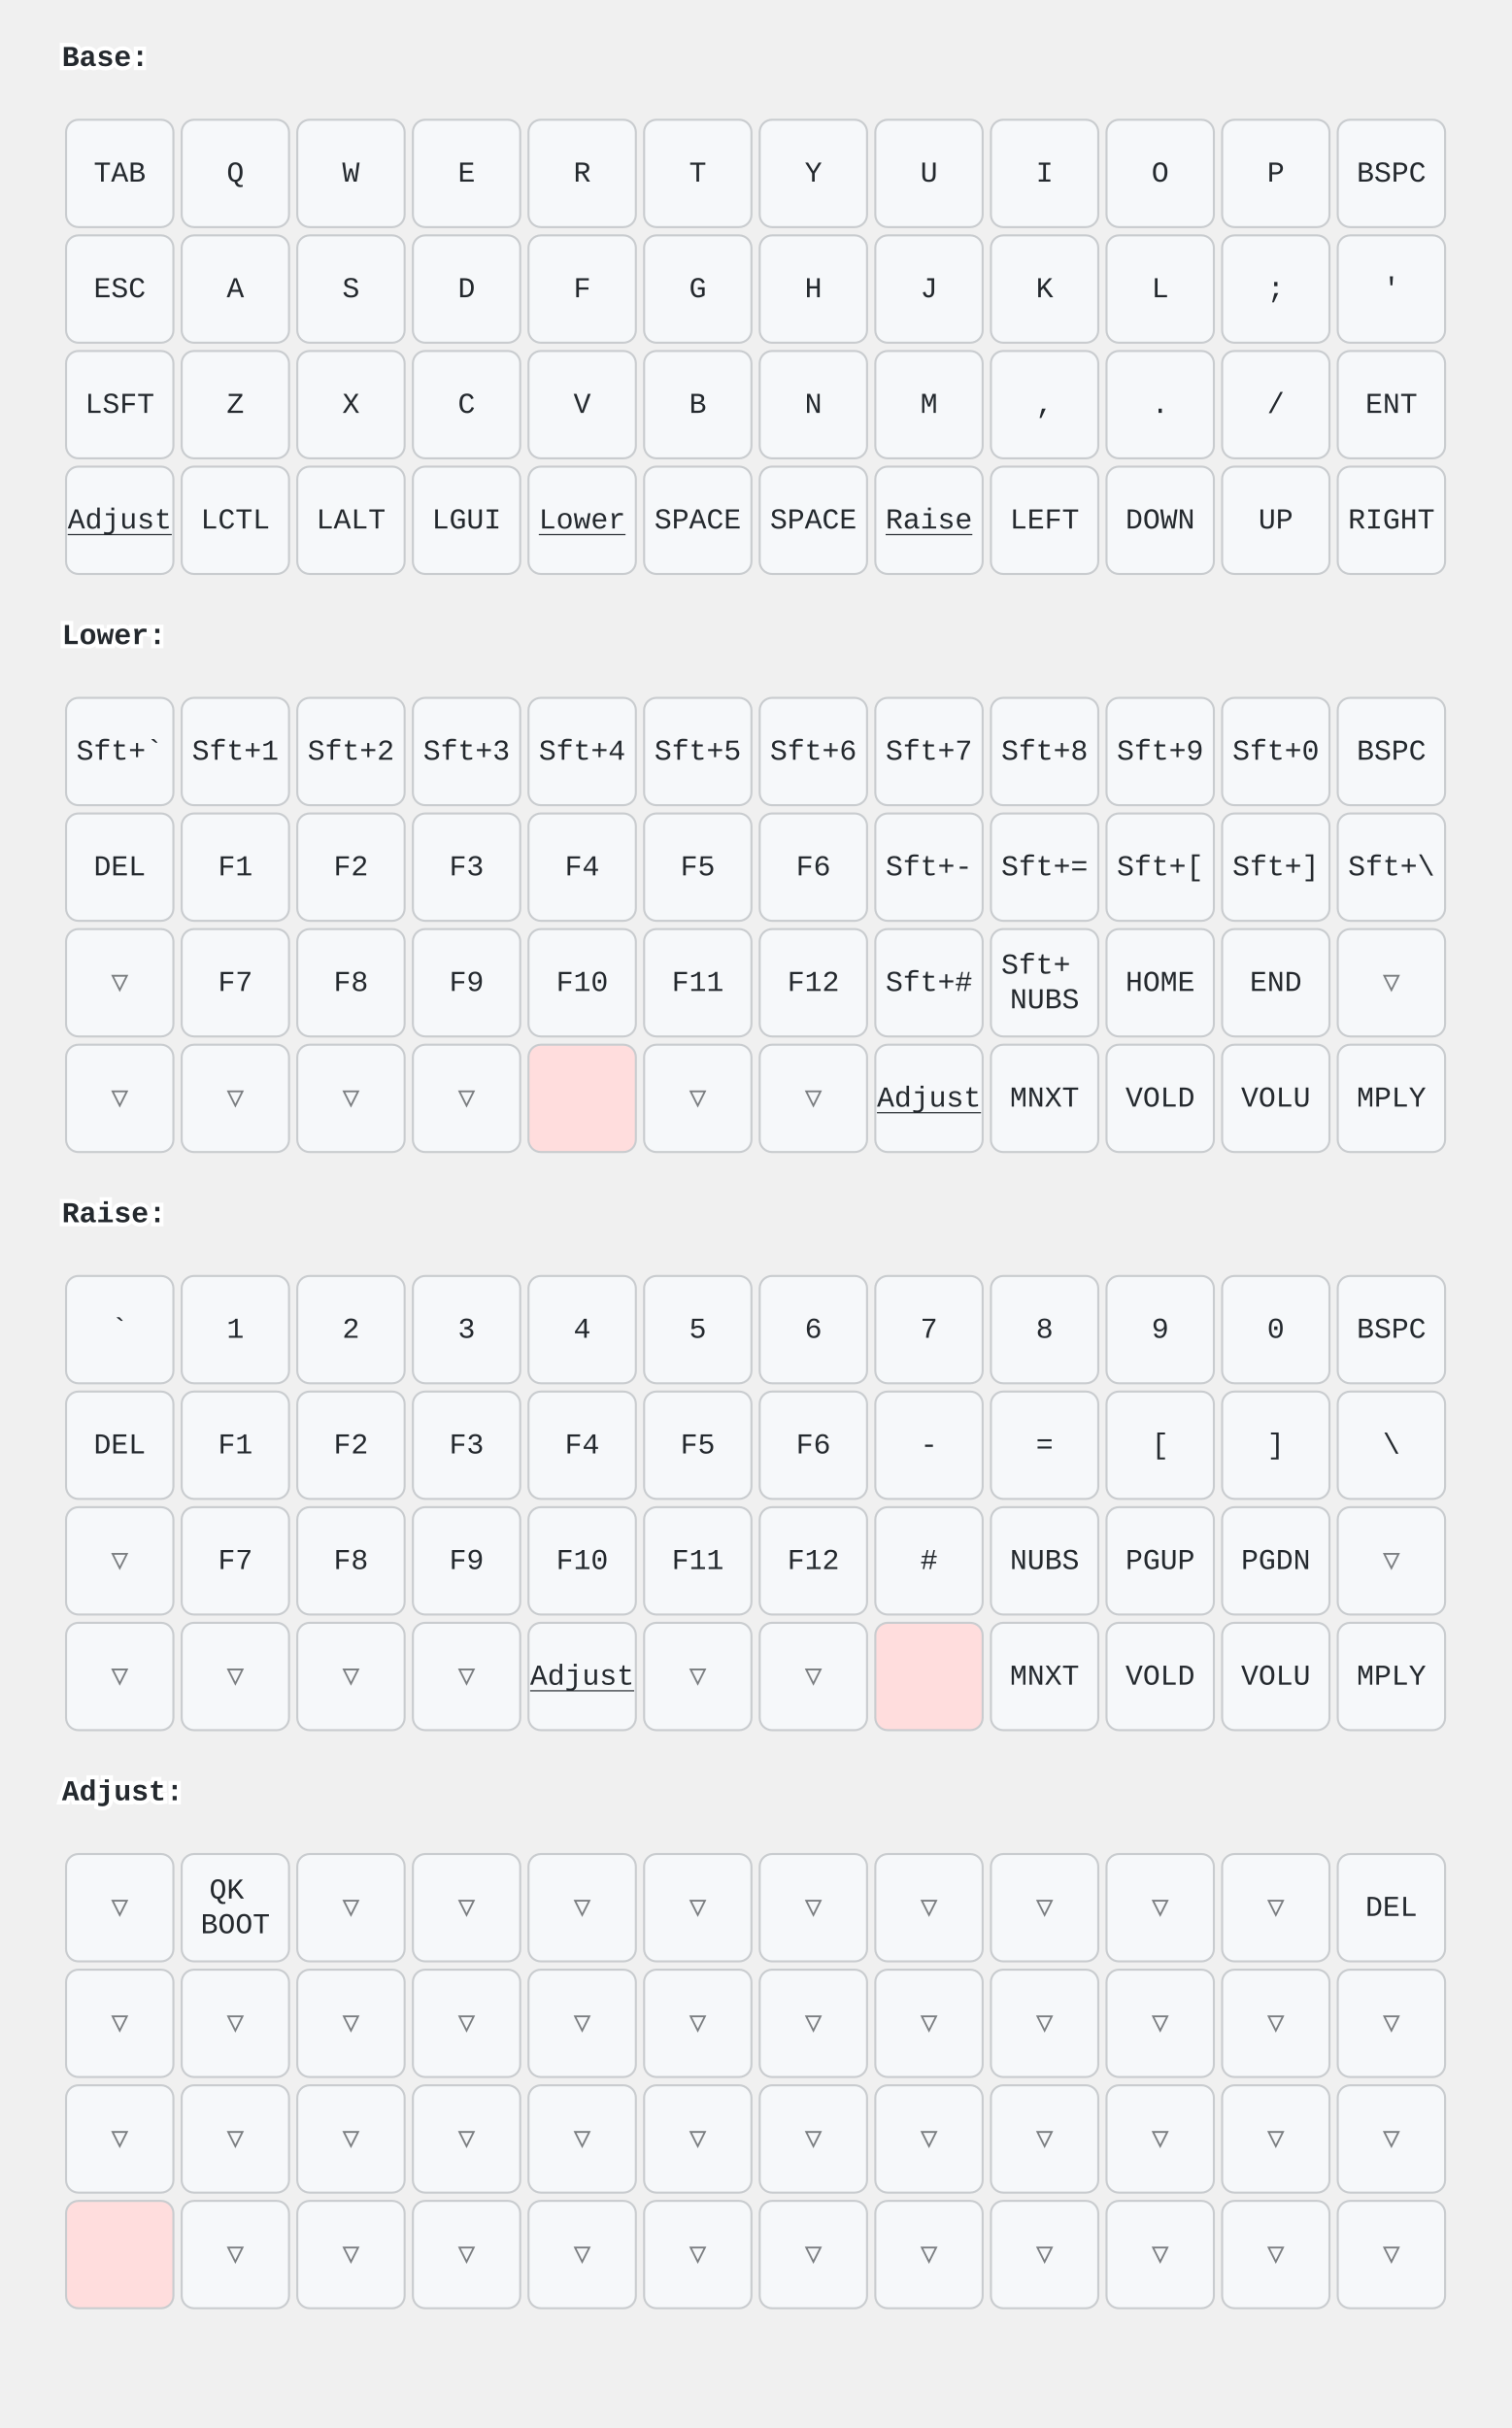
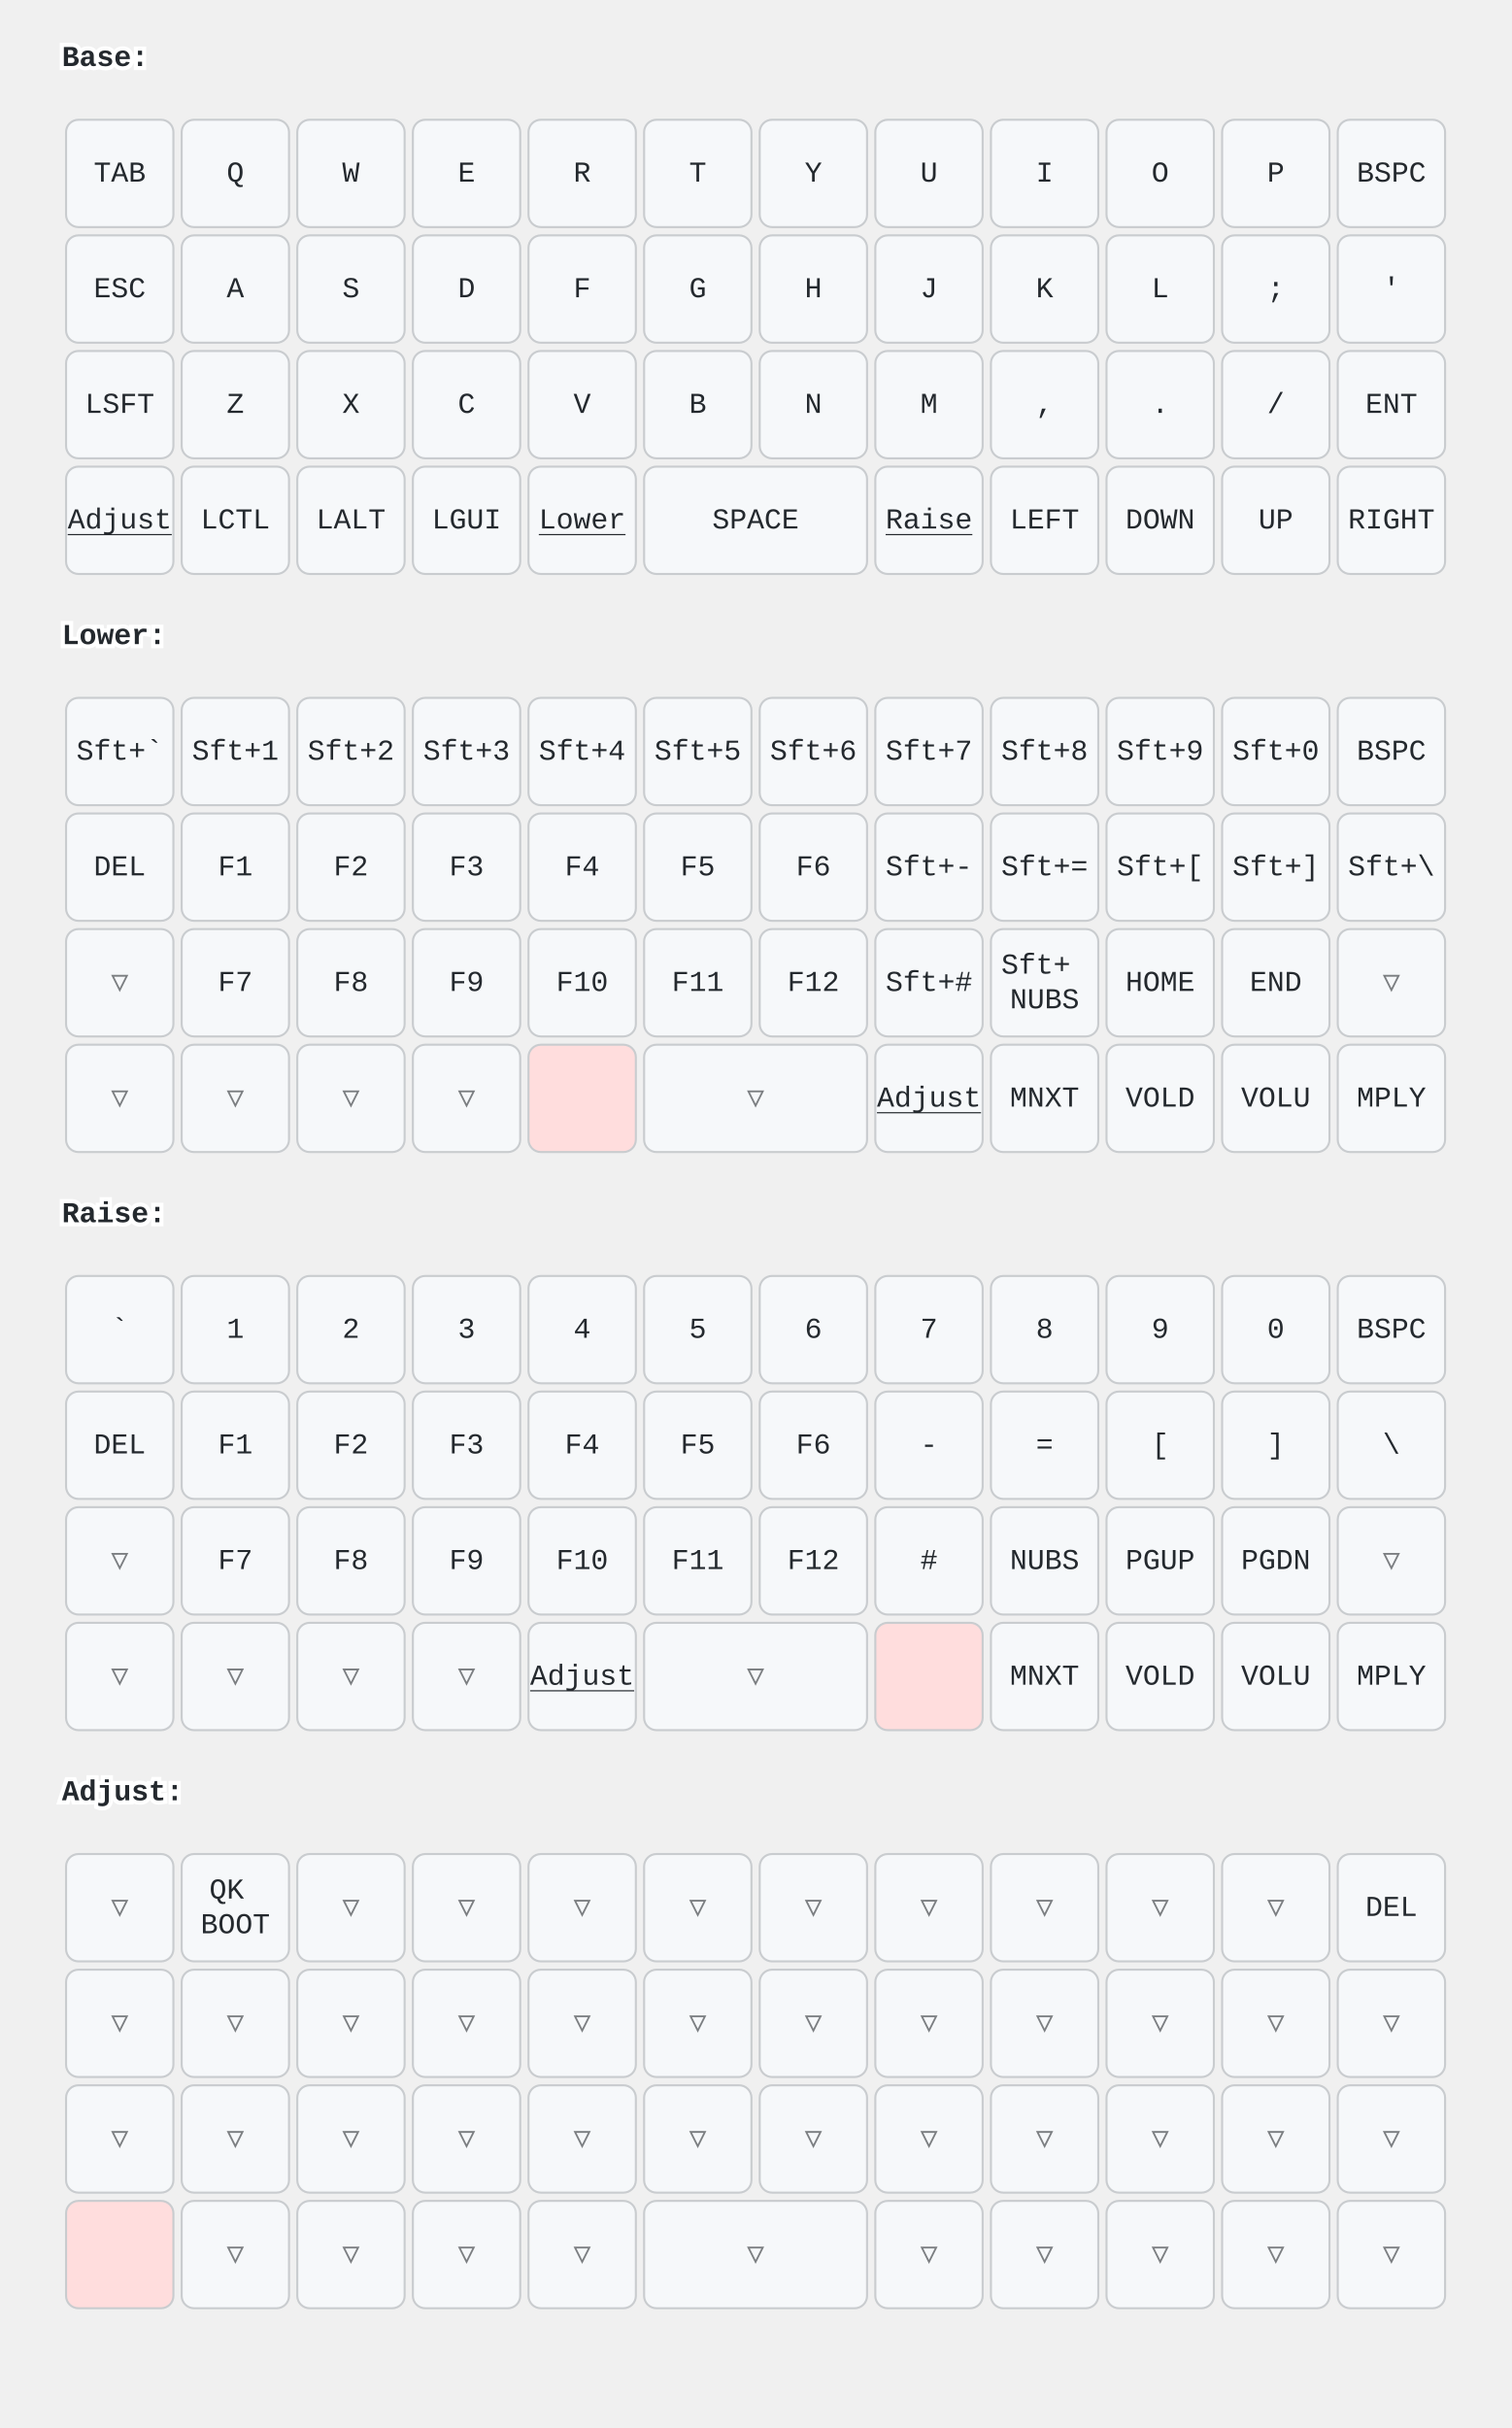
<svg xmlns="http://www.w3.org/2000/svg" width="732" height="1176" viewBox="0 0 732 1176" class="keymap">
  <style>/* inherit to force styles through use tags */
svg path {
    fill: inherit;
}

/* font and background color specifications */
svg.keymap {
    font-family: SFMono-Regular,Consolas,Liberation Mono,Menlo,monospace;
    font-size: 14px;
    font-kerning: normal;
    text-rendering: optimizeLegibility;
    fill: #24292e;
}

/* default key styling */
rect.key {
    fill: #f6f8fa;
}

rect.key, rect.combo {
    stroke: #c9cccf;
    stroke-width: 1;
}

/* default key side styling, only used is draw_key_sides is set */
rect.side {
    filter: brightness(90%);
}

/* color accent for combo boxes */
rect.combo, rect.combo-separate {
    fill: #cdf;
}

/* color accent for held keys */
rect.held, rect.combo.held {
    fill: #fdd;
}

/* color accent for ghost (optional) keys */
rect.ghost, rect.combo.ghost {
    stroke-dasharray: 4, 4;
    stroke-width: 2;
}

text {
    text-anchor: middle;
    dominant-baseline: middle;
}

/* styling for layer labels */
text.label {
    font-weight: bold;
    text-anchor: start;
    stroke: white;
    stroke-width: 4;
    paint-order: stroke;
}

/* styling for optional footer */
text.footer {
    text-anchor: end;
    dominant-baseline: auto;
    stroke: white;
    stroke-width: 4;
    paint-order: stroke;
}

/* styling for combo tap, and key non-tap label text */
text.combo, text.hold, text.shifted, text.left, text.right, text.tl, text.tr, text.bl, text.br {
    font-size: 11px;
}

text.hold, text.bl, text.br {
    text-anchor: middle;
    dominant-baseline: auto;
}

text.shifted, text.tl, text.tr {
    text-anchor: middle;
    dominant-baseline: hanging;
}

text.left, text.tl, text.bl {
    text-anchor: start;
}

text.right, text.tr, text.br {
    text-anchor: end;
}

text.layer-activator {
    text-decoration: underline;
}

/* styling for hold/shifted label text in combo box */
text.combo.hold, text.combo.shifted, text.combo.left, text.combo.right {
    font-size: 8px;
}

/* lighter symbol for transparent keys */
text.trans {
    fill: #7b7e81;
}

/* styling for combo dendrons */
path.combo {
    stroke-width: 1;
    stroke: gray;
    fill: none;
}

/* Start Tabler Icons Cleanup */
/* cannot use height/width with glyphs */
.icon-tabler &gt; path {
    fill: inherit;
    stroke: inherit;
    stroke-width: 2;
}
/* hide tabler's default box */
.icon-tabler &gt; path[stroke="none"][fill="none"] {
    visibility: hidden;
}
/* End Tabler Icons Cleanup */
</style>
  <g transform="translate(30, 0)" class="layer-Base">
    <text x="0" y="28" class="label" id="Base">Base:</text>
    <g transform="translate(0, 56)">
      <g transform="translate(28, 28)" class="key keypos-0">
        <rect rx="6" ry="6" x="-26" y="-26" width="52" height="52" class="key" />
        <text x="0" y="0" class="key tap">TAB</text>
      </g>
      <g transform="translate(84, 28)" class="key keypos-1">
        <rect rx="6" ry="6" x="-26" y="-26" width="52" height="52" class="key" />
        <text x="0" y="0" class="key tap">Q</text>
      </g>
      <g transform="translate(140, 28)" class="key keypos-2">
        <rect rx="6" ry="6" x="-26" y="-26" width="52" height="52" class="key" />
        <text x="0" y="0" class="key tap">W</text>
      </g>
      <g transform="translate(196, 28)" class="key keypos-3">
        <rect rx="6" ry="6" x="-26" y="-26" width="52" height="52" class="key" />
        <text x="0" y="0" class="key tap">E</text>
      </g>
      <g transform="translate(252, 28)" class="key keypos-4">
        <rect rx="6" ry="6" x="-26" y="-26" width="52" height="52" class="key" />
        <text x="0" y="0" class="key tap">R</text>
      </g>
      <g transform="translate(308, 28)" class="key keypos-5">
        <rect rx="6" ry="6" x="-26" y="-26" width="52" height="52" class="key" />
        <text x="0" y="0" class="key tap">T</text>
      </g>
      <g transform="translate(364, 28)" class="key keypos-6">
        <rect rx="6" ry="6" x="-26" y="-26" width="52" height="52" class="key" />
        <text x="0" y="0" class="key tap">Y</text>
      </g>
      <g transform="translate(420, 28)" class="key keypos-7">
        <rect rx="6" ry="6" x="-26" y="-26" width="52" height="52" class="key" />
        <text x="0" y="0" class="key tap">U</text>
      </g>
      <g transform="translate(476, 28)" class="key keypos-8">
        <rect rx="6" ry="6" x="-26" y="-26" width="52" height="52" class="key" />
        <text x="0" y="0" class="key tap">I</text>
      </g>
      <g transform="translate(532, 28)" class="key keypos-9">
        <rect rx="6" ry="6" x="-26" y="-26" width="52" height="52" class="key" />
        <text x="0" y="0" class="key tap">O</text>
      </g>
      <g transform="translate(588, 28)" class="key keypos-10">
        <rect rx="6" ry="6" x="-26" y="-26" width="52" height="52" class="key" />
        <text x="0" y="0" class="key tap">P</text>
      </g>
      <g transform="translate(644, 28)" class="key keypos-11">
        <rect rx="6" ry="6" x="-26" y="-26" width="52" height="52" class="key" />
        <text x="0" y="0" class="key tap">BSPC</text>
      </g>
      <g transform="translate(28, 84)" class="key keypos-12">
        <rect rx="6" ry="6" x="-26" y="-26" width="52" height="52" class="key" />
        <text x="0" y="0" class="key tap">ESC</text>
      </g>
      <g transform="translate(84, 84)" class="key keypos-13">
        <rect rx="6" ry="6" x="-26" y="-26" width="52" height="52" class="key" />
        <text x="0" y="0" class="key tap">A</text>
      </g>
      <g transform="translate(140, 84)" class="key keypos-14">
        <rect rx="6" ry="6" x="-26" y="-26" width="52" height="52" class="key" />
        <text x="0" y="0" class="key tap">S</text>
      </g>
      <g transform="translate(196, 84)" class="key keypos-15">
        <rect rx="6" ry="6" x="-26" y="-26" width="52" height="52" class="key" />
        <text x="0" y="0" class="key tap">D</text>
      </g>
      <g transform="translate(252, 84)" class="key keypos-16">
        <rect rx="6" ry="6" x="-26" y="-26" width="52" height="52" class="key" />
        <text x="0" y="0" class="key tap">F</text>
      </g>
      <g transform="translate(308, 84)" class="key keypos-17">
        <rect rx="6" ry="6" x="-26" y="-26" width="52" height="52" class="key" />
        <text x="0" y="0" class="key tap">G</text>
      </g>
      <g transform="translate(364, 84)" class="key keypos-18">
        <rect rx="6" ry="6" x="-26" y="-26" width="52" height="52" class="key" />
        <text x="0" y="0" class="key tap">H</text>
      </g>
      <g transform="translate(420, 84)" class="key keypos-19">
        <rect rx="6" ry="6" x="-26" y="-26" width="52" height="52" class="key" />
        <text x="0" y="0" class="key tap">J</text>
      </g>
      <g transform="translate(476, 84)" class="key keypos-20">
        <rect rx="6" ry="6" x="-26" y="-26" width="52" height="52" class="key" />
        <text x="0" y="0" class="key tap">K</text>
      </g>
      <g transform="translate(532, 84)" class="key keypos-21">
        <rect rx="6" ry="6" x="-26" y="-26" width="52" height="52" class="key" />
        <text x="0" y="0" class="key tap">L</text>
      </g>
      <g transform="translate(588, 84)" class="key keypos-22">
        <rect rx="6" ry="6" x="-26" y="-26" width="52" height="52" class="key" />
        <text x="0" y="0" class="key tap">;</text>
      </g>
      <g transform="translate(644, 84)" class="key keypos-23">
        <rect rx="6" ry="6" x="-26" y="-26" width="52" height="52" class="key" />
        <text x="0" y="0" class="key tap">'</text>
      </g>
      <g transform="translate(28, 140)" class="key keypos-24">
        <rect rx="6" ry="6" x="-26" y="-26" width="52" height="52" class="key" />
        <text x="0" y="0" class="key tap">LSFT</text>
      </g>
      <g transform="translate(84, 140)" class="key keypos-25">
        <rect rx="6" ry="6" x="-26" y="-26" width="52" height="52" class="key" />
        <text x="0" y="0" class="key tap">Z</text>
      </g>
      <g transform="translate(140, 140)" class="key keypos-26">
        <rect rx="6" ry="6" x="-26" y="-26" width="52" height="52" class="key" />
        <text x="0" y="0" class="key tap">X</text>
      </g>
      <g transform="translate(196, 140)" class="key keypos-27">
        <rect rx="6" ry="6" x="-26" y="-26" width="52" height="52" class="key" />
        <text x="0" y="0" class="key tap">C</text>
      </g>
      <g transform="translate(252, 140)" class="key keypos-28">
        <rect rx="6" ry="6" x="-26" y="-26" width="52" height="52" class="key" />
        <text x="0" y="0" class="key tap">V</text>
      </g>
      <g transform="translate(308, 140)" class="key keypos-29">
        <rect rx="6" ry="6" x="-26" y="-26" width="52" height="52" class="key" />
        <text x="0" y="0" class="key tap">B</text>
      </g>
      <g transform="translate(364, 140)" class="key keypos-30">
        <rect rx="6" ry="6" x="-26" y="-26" width="52" height="52" class="key" />
        <text x="0" y="0" class="key tap">N</text>
      </g>
      <g transform="translate(420, 140)" class="key keypos-31">
        <rect rx="6" ry="6" x="-26" y="-26" width="52" height="52" class="key" />
        <text x="0" y="0" class="key tap">M</text>
      </g>
      <g transform="translate(476, 140)" class="key keypos-32">
        <rect rx="6" ry="6" x="-26" y="-26" width="52" height="52" class="key" />
        <text x="0" y="0" class="key tap">,</text>
      </g>
      <g transform="translate(532, 140)" class="key keypos-33">
        <rect rx="6" ry="6" x="-26" y="-26" width="52" height="52" class="key" />
        <text x="0" y="0" class="key tap">.</text>
      </g>
      <g transform="translate(588, 140)" class="key keypos-34">
        <rect rx="6" ry="6" x="-26" y="-26" width="52" height="52" class="key" />
        <text x="0" y="0" class="key tap">/</text>
      </g>
      <g transform="translate(644, 140)" class="key keypos-35">
        <rect rx="6" ry="6" x="-26" y="-26" width="52" height="52" class="key" />
        <text x="0" y="0" class="key tap">ENT</text>
      </g>
      <g transform="translate(28, 196)" class="key keypos-36">
        <rect rx="6" ry="6" x="-26" y="-26" width="52" height="52" class="key" />
        <a href="#Adjust">
          <text x="0" y="0" class="key tap layer-activator">Adjust</text>
        </a>
      </g>
      <g transform="translate(84, 196)" class="key keypos-37">
        <rect rx="6" ry="6" x="-26" y="-26" width="52" height="52" class="key" />
        <text x="0" y="0" class="key tap">LCTL</text>
      </g>
      <g transform="translate(140, 196)" class="key keypos-38">
        <rect rx="6" ry="6" x="-26" y="-26" width="52" height="52" class="key" />
        <text x="0" y="0" class="key tap">LALT</text>
      </g>
      <g transform="translate(196, 196)" class="key keypos-39">
        <rect rx="6" ry="6" x="-26" y="-26" width="52" height="52" class="key" />
        <text x="0" y="0" class="key tap">LGUI</text>
      </g>
      <g transform="translate(252, 196)" class="key keypos-40">
        <rect rx="6" ry="6" x="-26" y="-26" width="52" height="52" class="key" />
        <a href="#Lower">
          <text x="0" y="0" class="key tap layer-activator">Lower</text>
        </a>
      </g>
-       <g transform="translate(308, 196)" class="key keypos-41">
-         <rect rx="6" ry="6" x="-26" y="-26" width="52" height="52" class="key" />
+       <g transform="translate(336, 196)" class="key keypos-41">
+         <rect rx="6" ry="6" x="-54" y="-26" width="108" height="52" class="key" />
        <text x="0" y="0" class="key tap">SPACE</text>
      </g>
-       <g transform="translate(364, 196)" class="key keypos-42">
-         <rect rx="6" ry="6" x="-26" y="-26" width="52" height="52" class="key" />
-         <text x="0" y="0" class="key tap">SPACE</text>
-       </g>
-       <g transform="translate(420, 196)" class="key keypos-43">
+       <g transform="translate(420, 196)" class="key keypos-42">
        <rect rx="6" ry="6" x="-26" y="-26" width="52" height="52" class="key" />
        <a href="#Raise">
          <text x="0" y="0" class="key tap layer-activator">Raise</text>
        </a>
      </g>
-       <g transform="translate(476, 196)" class="key keypos-44">
+       <g transform="translate(476, 196)" class="key keypos-43">
        <rect rx="6" ry="6" x="-26" y="-26" width="52" height="52" class="key" />
        <text x="0" y="0" class="key tap">LEFT</text>
      </g>
-       <g transform="translate(532, 196)" class="key keypos-45">
+       <g transform="translate(532, 196)" class="key keypos-44">
        <rect rx="6" ry="6" x="-26" y="-26" width="52" height="52" class="key" />
        <text x="0" y="0" class="key tap">DOWN</text>
      </g>
-       <g transform="translate(588, 196)" class="key keypos-46">
+       <g transform="translate(588, 196)" class="key keypos-45">
        <rect rx="6" ry="6" x="-26" y="-26" width="52" height="52" class="key" />
        <text x="0" y="0" class="key tap">UP</text>
      </g>
-       <g transform="translate(644, 196)" class="key keypos-47">
+       <g transform="translate(644, 196)" class="key keypos-46">
        <rect rx="6" ry="6" x="-26" y="-26" width="52" height="52" class="key" />
        <text x="0" y="0" class="key tap">RIGHT</text>
      </g>
    </g>
  </g>
  <g transform="translate(30, 280)" class="layer-Lower">
    <text x="0" y="28" class="label" id="Lower">Lower:</text>
    <g transform="translate(0, 56)">
      <g transform="translate(28, 28)" class="key keypos-0">
        <rect rx="6" ry="6" x="-26" y="-26" width="52" height="52" class="key" />
        <text x="0" y="0" class="key tap">Sft+`</text>
      </g>
      <g transform="translate(84, 28)" class="key keypos-1">
        <rect rx="6" ry="6" x="-26" y="-26" width="52" height="52" class="key" />
        <text x="0" y="0" class="key tap">Sft+1</text>
      </g>
      <g transform="translate(140, 28)" class="key keypos-2">
        <rect rx="6" ry="6" x="-26" y="-26" width="52" height="52" class="key" />
        <text x="0" y="0" class="key tap">Sft+2</text>
      </g>
      <g transform="translate(196, 28)" class="key keypos-3">
        <rect rx="6" ry="6" x="-26" y="-26" width="52" height="52" class="key" />
        <text x="0" y="0" class="key tap">Sft+3</text>
      </g>
      <g transform="translate(252, 28)" class="key keypos-4">
        <rect rx="6" ry="6" x="-26" y="-26" width="52" height="52" class="key" />
        <text x="0" y="0" class="key tap">Sft+4</text>
      </g>
      <g transform="translate(308, 28)" class="key keypos-5">
        <rect rx="6" ry="6" x="-26" y="-26" width="52" height="52" class="key" />
        <text x="0" y="0" class="key tap">Sft+5</text>
      </g>
      <g transform="translate(364, 28)" class="key keypos-6">
        <rect rx="6" ry="6" x="-26" y="-26" width="52" height="52" class="key" />
        <text x="0" y="0" class="key tap">Sft+6</text>
      </g>
      <g transform="translate(420, 28)" class="key keypos-7">
        <rect rx="6" ry="6" x="-26" y="-26" width="52" height="52" class="key" />
        <text x="0" y="0" class="key tap">Sft+7</text>
      </g>
      <g transform="translate(476, 28)" class="key keypos-8">
        <rect rx="6" ry="6" x="-26" y="-26" width="52" height="52" class="key" />
        <text x="0" y="0" class="key tap">Sft+8</text>
      </g>
      <g transform="translate(532, 28)" class="key keypos-9">
        <rect rx="6" ry="6" x="-26" y="-26" width="52" height="52" class="key" />
        <text x="0" y="0" class="key tap">Sft+9</text>
      </g>
      <g transform="translate(588, 28)" class="key keypos-10">
        <rect rx="6" ry="6" x="-26" y="-26" width="52" height="52" class="key" />
        <text x="0" y="0" class="key tap">Sft+0</text>
      </g>
      <g transform="translate(644, 28)" class="key keypos-11">
        <rect rx="6" ry="6" x="-26" y="-26" width="52" height="52" class="key" />
        <text x="0" y="0" class="key tap">BSPC</text>
      </g>
      <g transform="translate(28, 84)" class="key keypos-12">
        <rect rx="6" ry="6" x="-26" y="-26" width="52" height="52" class="key" />
        <text x="0" y="0" class="key tap">DEL</text>
      </g>
      <g transform="translate(84, 84)" class="key keypos-13">
        <rect rx="6" ry="6" x="-26" y="-26" width="52" height="52" class="key" />
        <text x="0" y="0" class="key tap">F1</text>
      </g>
      <g transform="translate(140, 84)" class="key keypos-14">
        <rect rx="6" ry="6" x="-26" y="-26" width="52" height="52" class="key" />
        <text x="0" y="0" class="key tap">F2</text>
      </g>
      <g transform="translate(196, 84)" class="key keypos-15">
        <rect rx="6" ry="6" x="-26" y="-26" width="52" height="52" class="key" />
        <text x="0" y="0" class="key tap">F3</text>
      </g>
      <g transform="translate(252, 84)" class="key keypos-16">
        <rect rx="6" ry="6" x="-26" y="-26" width="52" height="52" class="key" />
        <text x="0" y="0" class="key tap">F4</text>
      </g>
      <g transform="translate(308, 84)" class="key keypos-17">
        <rect rx="6" ry="6" x="-26" y="-26" width="52" height="52" class="key" />
        <text x="0" y="0" class="key tap">F5</text>
      </g>
      <g transform="translate(364, 84)" class="key keypos-18">
        <rect rx="6" ry="6" x="-26" y="-26" width="52" height="52" class="key" />
        <text x="0" y="0" class="key tap">F6</text>
      </g>
      <g transform="translate(420, 84)" class="key keypos-19">
        <rect rx="6" ry="6" x="-26" y="-26" width="52" height="52" class="key" />
        <text x="0" y="0" class="key tap">Sft+-</text>
      </g>
      <g transform="translate(476, 84)" class="key keypos-20">
        <rect rx="6" ry="6" x="-26" y="-26" width="52" height="52" class="key" />
        <text x="0" y="0" class="key tap">Sft+=</text>
      </g>
      <g transform="translate(532, 84)" class="key keypos-21">
        <rect rx="6" ry="6" x="-26" y="-26" width="52" height="52" class="key" />
        <text x="0" y="0" class="key tap">Sft+[</text>
      </g>
      <g transform="translate(588, 84)" class="key keypos-22">
        <rect rx="6" ry="6" x="-26" y="-26" width="52" height="52" class="key" />
        <text x="0" y="0" class="key tap">Sft+]</text>
      </g>
      <g transform="translate(644, 84)" class="key keypos-23">
        <rect rx="6" ry="6" x="-26" y="-26" width="52" height="52" class="key" />
        <text x="0" y="0" class="key tap">Sft+\</text>
      </g>
      <g transform="translate(28, 140)" class="key trans keypos-24">
        <rect rx="6" ry="6" x="-26" y="-26" width="52" height="52" class="key trans" />
        <text x="0" y="0" class="key trans tap">▽</text>
      </g>
      <g transform="translate(84, 140)" class="key keypos-25">
        <rect rx="6" ry="6" x="-26" y="-26" width="52" height="52" class="key" />
        <text x="0" y="0" class="key tap">F7</text>
      </g>
      <g transform="translate(140, 140)" class="key keypos-26">
        <rect rx="6" ry="6" x="-26" y="-26" width="52" height="52" class="key" />
        <text x="0" y="0" class="key tap">F8</text>
      </g>
      <g transform="translate(196, 140)" class="key keypos-27">
        <rect rx="6" ry="6" x="-26" y="-26" width="52" height="52" class="key" />
        <text x="0" y="0" class="key tap">F9</text>
      </g>
      <g transform="translate(252, 140)" class="key keypos-28">
        <rect rx="6" ry="6" x="-26" y="-26" width="52" height="52" class="key" />
        <text x="0" y="0" class="key tap">F10</text>
      </g>
      <g transform="translate(308, 140)" class="key keypos-29">
        <rect rx="6" ry="6" x="-26" y="-26" width="52" height="52" class="key" />
        <text x="0" y="0" class="key tap">F11</text>
      </g>
      <g transform="translate(364, 140)" class="key keypos-30">
        <rect rx="6" ry="6" x="-26" y="-26" width="52" height="52" class="key" />
        <text x="0" y="0" class="key tap">F12</text>
      </g>
      <g transform="translate(420, 140)" class="key keypos-31">
        <rect rx="6" ry="6" x="-26" y="-26" width="52" height="52" class="key" />
        <text x="0" y="0" class="key tap">Sft+#</text>
      </g>
      <g transform="translate(476, 140)" class="key keypos-32">
        <rect rx="6" ry="6" x="-26" y="-26" width="52" height="52" class="key" />
        <text x="0" y="0" class="key tap">
          <tspan x="0" dy="-0.6em">Sft+</tspan>
          <tspan x="0" dy="1.2em">NUBS</tspan>
        </text>
      </g>
      <g transform="translate(532, 140)" class="key keypos-33">
        <rect rx="6" ry="6" x="-26" y="-26" width="52" height="52" class="key" />
        <text x="0" y="0" class="key tap">HOME</text>
      </g>
      <g transform="translate(588, 140)" class="key keypos-34">
        <rect rx="6" ry="6" x="-26" y="-26" width="52" height="52" class="key" />
        <text x="0" y="0" class="key tap">END</text>
      </g>
      <g transform="translate(644, 140)" class="key trans keypos-35">
        <rect rx="6" ry="6" x="-26" y="-26" width="52" height="52" class="key trans" />
        <text x="0" y="0" class="key trans tap">▽</text>
      </g>
      <g transform="translate(28, 196)" class="key trans keypos-36">
        <rect rx="6" ry="6" x="-26" y="-26" width="52" height="52" class="key trans" />
        <text x="0" y="0" class="key trans tap">▽</text>
      </g>
      <g transform="translate(84, 196)" class="key trans keypos-37">
        <rect rx="6" ry="6" x="-26" y="-26" width="52" height="52" class="key trans" />
        <text x="0" y="0" class="key trans tap">▽</text>
      </g>
      <g transform="translate(140, 196)" class="key trans keypos-38">
        <rect rx="6" ry="6" x="-26" y="-26" width="52" height="52" class="key trans" />
        <text x="0" y="0" class="key trans tap">▽</text>
      </g>
      <g transform="translate(196, 196)" class="key trans keypos-39">
        <rect rx="6" ry="6" x="-26" y="-26" width="52" height="52" class="key trans" />
        <text x="0" y="0" class="key trans tap">▽</text>
      </g>
      <g transform="translate(252, 196)" class="key held keypos-40">
        <rect rx="6" ry="6" x="-26" y="-26" width="52" height="52" class="key held" />
      </g>
-       <g transform="translate(308, 196)" class="key trans keypos-41">
-         <rect rx="6" ry="6" x="-26" y="-26" width="52" height="52" class="key trans" />
-         <text x="0" y="0" class="key trans tap">▽</text>
-       </g>
-       <g transform="translate(364, 196)" class="key trans keypos-42">
-         <rect rx="6" ry="6" x="-26" y="-26" width="52" height="52" class="key trans" />
-         <text x="0" y="0" class="key trans tap">▽</text>
-       </g>
-       <g transform="translate(420, 196)" class="key keypos-43">
+       <g transform="translate(336, 196)" class="key trans keypos-41">
+         <rect rx="6" ry="6" x="-54" y="-26" width="108" height="52" class="key trans" />
+         <text x="0" y="0" class="key trans tap">▽</text>
+       </g>
+       <g transform="translate(420, 196)" class="key keypos-42">
        <rect rx="6" ry="6" x="-26" y="-26" width="52" height="52" class="key" />
        <a href="#Adjust">
          <text x="0" y="0" class="key tap layer-activator">Adjust</text>
        </a>
      </g>
-       <g transform="translate(476, 196)" class="key keypos-44">
+       <g transform="translate(476, 196)" class="key keypos-43">
        <rect rx="6" ry="6" x="-26" y="-26" width="52" height="52" class="key" />
        <text x="0" y="0" class="key tap">MNXT</text>
      </g>
-       <g transform="translate(532, 196)" class="key keypos-45">
+       <g transform="translate(532, 196)" class="key keypos-44">
        <rect rx="6" ry="6" x="-26" y="-26" width="52" height="52" class="key" />
        <text x="0" y="0" class="key tap">VOLD</text>
      </g>
-       <g transform="translate(588, 196)" class="key keypos-46">
+       <g transform="translate(588, 196)" class="key keypos-45">
        <rect rx="6" ry="6" x="-26" y="-26" width="52" height="52" class="key" />
        <text x="0" y="0" class="key tap">VOLU</text>
      </g>
-       <g transform="translate(644, 196)" class="key keypos-47">
+       <g transform="translate(644, 196)" class="key keypos-46">
        <rect rx="6" ry="6" x="-26" y="-26" width="52" height="52" class="key" />
        <text x="0" y="0" class="key tap">MPLY</text>
      </g>
    </g>
  </g>
  <g transform="translate(30, 560)" class="layer-Raise">
    <text x="0" y="28" class="label" id="Raise">Raise:</text>
    <g transform="translate(0, 56)">
      <g transform="translate(28, 28)" class="key keypos-0">
        <rect rx="6" ry="6" x="-26" y="-26" width="52" height="52" class="key" />
        <text x="0" y="0" class="key tap">`</text>
      </g>
      <g transform="translate(84, 28)" class="key keypos-1">
        <rect rx="6" ry="6" x="-26" y="-26" width="52" height="52" class="key" />
        <text x="0" y="0" class="key tap">1</text>
      </g>
      <g transform="translate(140, 28)" class="key keypos-2">
        <rect rx="6" ry="6" x="-26" y="-26" width="52" height="52" class="key" />
        <text x="0" y="0" class="key tap">2</text>
      </g>
      <g transform="translate(196, 28)" class="key keypos-3">
        <rect rx="6" ry="6" x="-26" y="-26" width="52" height="52" class="key" />
        <text x="0" y="0" class="key tap">3</text>
      </g>
      <g transform="translate(252, 28)" class="key keypos-4">
        <rect rx="6" ry="6" x="-26" y="-26" width="52" height="52" class="key" />
        <text x="0" y="0" class="key tap">4</text>
      </g>
      <g transform="translate(308, 28)" class="key keypos-5">
        <rect rx="6" ry="6" x="-26" y="-26" width="52" height="52" class="key" />
        <text x="0" y="0" class="key tap">5</text>
      </g>
      <g transform="translate(364, 28)" class="key keypos-6">
        <rect rx="6" ry="6" x="-26" y="-26" width="52" height="52" class="key" />
        <text x="0" y="0" class="key tap">6</text>
      </g>
      <g transform="translate(420, 28)" class="key keypos-7">
        <rect rx="6" ry="6" x="-26" y="-26" width="52" height="52" class="key" />
        <text x="0" y="0" class="key tap">7</text>
      </g>
      <g transform="translate(476, 28)" class="key keypos-8">
        <rect rx="6" ry="6" x="-26" y="-26" width="52" height="52" class="key" />
        <text x="0" y="0" class="key tap">8</text>
      </g>
      <g transform="translate(532, 28)" class="key keypos-9">
        <rect rx="6" ry="6" x="-26" y="-26" width="52" height="52" class="key" />
        <text x="0" y="0" class="key tap">9</text>
      </g>
      <g transform="translate(588, 28)" class="key keypos-10">
        <rect rx="6" ry="6" x="-26" y="-26" width="52" height="52" class="key" />
        <text x="0" y="0" class="key tap">0</text>
      </g>
      <g transform="translate(644, 28)" class="key keypos-11">
        <rect rx="6" ry="6" x="-26" y="-26" width="52" height="52" class="key" />
        <text x="0" y="0" class="key tap">BSPC</text>
      </g>
      <g transform="translate(28, 84)" class="key keypos-12">
        <rect rx="6" ry="6" x="-26" y="-26" width="52" height="52" class="key" />
        <text x="0" y="0" class="key tap">DEL</text>
      </g>
      <g transform="translate(84, 84)" class="key keypos-13">
        <rect rx="6" ry="6" x="-26" y="-26" width="52" height="52" class="key" />
        <text x="0" y="0" class="key tap">F1</text>
      </g>
      <g transform="translate(140, 84)" class="key keypos-14">
        <rect rx="6" ry="6" x="-26" y="-26" width="52" height="52" class="key" />
        <text x="0" y="0" class="key tap">F2</text>
      </g>
      <g transform="translate(196, 84)" class="key keypos-15">
        <rect rx="6" ry="6" x="-26" y="-26" width="52" height="52" class="key" />
        <text x="0" y="0" class="key tap">F3</text>
      </g>
      <g transform="translate(252, 84)" class="key keypos-16">
        <rect rx="6" ry="6" x="-26" y="-26" width="52" height="52" class="key" />
        <text x="0" y="0" class="key tap">F4</text>
      </g>
      <g transform="translate(308, 84)" class="key keypos-17">
        <rect rx="6" ry="6" x="-26" y="-26" width="52" height="52" class="key" />
        <text x="0" y="0" class="key tap">F5</text>
      </g>
      <g transform="translate(364, 84)" class="key keypos-18">
        <rect rx="6" ry="6" x="-26" y="-26" width="52" height="52" class="key" />
        <text x="0" y="0" class="key tap">F6</text>
      </g>
      <g transform="translate(420, 84)" class="key keypos-19">
        <rect rx="6" ry="6" x="-26" y="-26" width="52" height="52" class="key" />
        <text x="0" y="0" class="key tap">-</text>
      </g>
      <g transform="translate(476, 84)" class="key keypos-20">
        <rect rx="6" ry="6" x="-26" y="-26" width="52" height="52" class="key" />
        <text x="0" y="0" class="key tap">=</text>
      </g>
      <g transform="translate(532, 84)" class="key keypos-21">
        <rect rx="6" ry="6" x="-26" y="-26" width="52" height="52" class="key" />
        <text x="0" y="0" class="key tap">[</text>
      </g>
      <g transform="translate(588, 84)" class="key keypos-22">
        <rect rx="6" ry="6" x="-26" y="-26" width="52" height="52" class="key" />
        <text x="0" y="0" class="key tap">]</text>
      </g>
      <g transform="translate(644, 84)" class="key keypos-23">
        <rect rx="6" ry="6" x="-26" y="-26" width="52" height="52" class="key" />
        <text x="0" y="0" class="key tap">\</text>
      </g>
      <g transform="translate(28, 140)" class="key trans keypos-24">
        <rect rx="6" ry="6" x="-26" y="-26" width="52" height="52" class="key trans" />
        <text x="0" y="0" class="key trans tap">▽</text>
      </g>
      <g transform="translate(84, 140)" class="key keypos-25">
        <rect rx="6" ry="6" x="-26" y="-26" width="52" height="52" class="key" />
        <text x="0" y="0" class="key tap">F7</text>
      </g>
      <g transform="translate(140, 140)" class="key keypos-26">
        <rect rx="6" ry="6" x="-26" y="-26" width="52" height="52" class="key" />
        <text x="0" y="0" class="key tap">F8</text>
      </g>
      <g transform="translate(196, 140)" class="key keypos-27">
        <rect rx="6" ry="6" x="-26" y="-26" width="52" height="52" class="key" />
        <text x="0" y="0" class="key tap">F9</text>
      </g>
      <g transform="translate(252, 140)" class="key keypos-28">
        <rect rx="6" ry="6" x="-26" y="-26" width="52" height="52" class="key" />
        <text x="0" y="0" class="key tap">F10</text>
      </g>
      <g transform="translate(308, 140)" class="key keypos-29">
        <rect rx="6" ry="6" x="-26" y="-26" width="52" height="52" class="key" />
        <text x="0" y="0" class="key tap">F11</text>
      </g>
      <g transform="translate(364, 140)" class="key keypos-30">
        <rect rx="6" ry="6" x="-26" y="-26" width="52" height="52" class="key" />
        <text x="0" y="0" class="key tap">F12</text>
      </g>
      <g transform="translate(420, 140)" class="key keypos-31">
        <rect rx="6" ry="6" x="-26" y="-26" width="52" height="52" class="key" />
        <text x="0" y="0" class="key tap">#</text>
      </g>
      <g transform="translate(476, 140)" class="key keypos-32">
        <rect rx="6" ry="6" x="-26" y="-26" width="52" height="52" class="key" />
        <text x="0" y="0" class="key tap">NUBS</text>
      </g>
      <g transform="translate(532, 140)" class="key keypos-33">
        <rect rx="6" ry="6" x="-26" y="-26" width="52" height="52" class="key" />
        <text x="0" y="0" class="key tap">PGUP</text>
      </g>
      <g transform="translate(588, 140)" class="key keypos-34">
        <rect rx="6" ry="6" x="-26" y="-26" width="52" height="52" class="key" />
        <text x="0" y="0" class="key tap">PGDN</text>
      </g>
      <g transform="translate(644, 140)" class="key trans keypos-35">
        <rect rx="6" ry="6" x="-26" y="-26" width="52" height="52" class="key trans" />
        <text x="0" y="0" class="key trans tap">▽</text>
      </g>
      <g transform="translate(28, 196)" class="key trans keypos-36">
        <rect rx="6" ry="6" x="-26" y="-26" width="52" height="52" class="key trans" />
        <text x="0" y="0" class="key trans tap">▽</text>
      </g>
      <g transform="translate(84, 196)" class="key trans keypos-37">
        <rect rx="6" ry="6" x="-26" y="-26" width="52" height="52" class="key trans" />
        <text x="0" y="0" class="key trans tap">▽</text>
      </g>
      <g transform="translate(140, 196)" class="key trans keypos-38">
        <rect rx="6" ry="6" x="-26" y="-26" width="52" height="52" class="key trans" />
        <text x="0" y="0" class="key trans tap">▽</text>
      </g>
      <g transform="translate(196, 196)" class="key trans keypos-39">
        <rect rx="6" ry="6" x="-26" y="-26" width="52" height="52" class="key trans" />
        <text x="0" y="0" class="key trans tap">▽</text>
      </g>
      <g transform="translate(252, 196)" class="key keypos-40">
        <rect rx="6" ry="6" x="-26" y="-26" width="52" height="52" class="key" />
        <a href="#Adjust">
          <text x="0" y="0" class="key tap layer-activator">Adjust</text>
        </a>
      </g>
-       <g transform="translate(308, 196)" class="key trans keypos-41">
-         <rect rx="6" ry="6" x="-26" y="-26" width="52" height="52" class="key trans" />
-         <text x="0" y="0" class="key trans tap">▽</text>
-       </g>
-       <g transform="translate(364, 196)" class="key trans keypos-42">
-         <rect rx="6" ry="6" x="-26" y="-26" width="52" height="52" class="key trans" />
-         <text x="0" y="0" class="key trans tap">▽</text>
-       </g>
-       <g transform="translate(420, 196)" class="key held keypos-43">
+       <g transform="translate(336, 196)" class="key trans keypos-41">
+         <rect rx="6" ry="6" x="-54" y="-26" width="108" height="52" class="key trans" />
+         <text x="0" y="0" class="key trans tap">▽</text>
+       </g>
+       <g transform="translate(420, 196)" class="key held keypos-42">
        <rect rx="6" ry="6" x="-26" y="-26" width="52" height="52" class="key held" />
      </g>
-       <g transform="translate(476, 196)" class="key keypos-44">
+       <g transform="translate(476, 196)" class="key keypos-43">
        <rect rx="6" ry="6" x="-26" y="-26" width="52" height="52" class="key" />
        <text x="0" y="0" class="key tap">MNXT</text>
      </g>
-       <g transform="translate(532, 196)" class="key keypos-45">
+       <g transform="translate(532, 196)" class="key keypos-44">
        <rect rx="6" ry="6" x="-26" y="-26" width="52" height="52" class="key" />
        <text x="0" y="0" class="key tap">VOLD</text>
      </g>
-       <g transform="translate(588, 196)" class="key keypos-46">
+       <g transform="translate(588, 196)" class="key keypos-45">
        <rect rx="6" ry="6" x="-26" y="-26" width="52" height="52" class="key" />
        <text x="0" y="0" class="key tap">VOLU</text>
      </g>
-       <g transform="translate(644, 196)" class="key keypos-47">
+       <g transform="translate(644, 196)" class="key keypos-46">
        <rect rx="6" ry="6" x="-26" y="-26" width="52" height="52" class="key" />
        <text x="0" y="0" class="key tap">MPLY</text>
      </g>
    </g>
  </g>
  <g transform="translate(30, 840)" class="layer-Adjust">
    <text x="0" y="28" class="label" id="Adjust">Adjust:</text>
    <g transform="translate(0, 56)">
      <g transform="translate(28, 28)" class="key trans keypos-0">
        <rect rx="6" ry="6" x="-26" y="-26" width="52" height="52" class="key trans" />
        <text x="0" y="0" class="key trans tap">▽</text>
      </g>
      <g transform="translate(84, 28)" class="key keypos-1">
        <rect rx="6" ry="6" x="-26" y="-26" width="52" height="52" class="key" />
        <text x="0" y="0" class="key tap">
          <tspan x="0" dy="-0.6em">QK</tspan>
          <tspan x="0" dy="1.2em">BOOT</tspan>
        </text>
      </g>
      <g transform="translate(140, 28)" class="key trans keypos-2">
        <rect rx="6" ry="6" x="-26" y="-26" width="52" height="52" class="key trans" />
        <text x="0" y="0" class="key trans tap">▽</text>
      </g>
      <g transform="translate(196, 28)" class="key trans keypos-3">
        <rect rx="6" ry="6" x="-26" y="-26" width="52" height="52" class="key trans" />
        <text x="0" y="0" class="key trans tap">▽</text>
      </g>
      <g transform="translate(252, 28)" class="key trans keypos-4">
        <rect rx="6" ry="6" x="-26" y="-26" width="52" height="52" class="key trans" />
        <text x="0" y="0" class="key trans tap">▽</text>
      </g>
      <g transform="translate(308, 28)" class="key trans keypos-5">
        <rect rx="6" ry="6" x="-26" y="-26" width="52" height="52" class="key trans" />
        <text x="0" y="0" class="key trans tap">▽</text>
      </g>
      <g transform="translate(364, 28)" class="key trans keypos-6">
        <rect rx="6" ry="6" x="-26" y="-26" width="52" height="52" class="key trans" />
        <text x="0" y="0" class="key trans tap">▽</text>
      </g>
      <g transform="translate(420, 28)" class="key trans keypos-7">
        <rect rx="6" ry="6" x="-26" y="-26" width="52" height="52" class="key trans" />
        <text x="0" y="0" class="key trans tap">▽</text>
      </g>
      <g transform="translate(476, 28)" class="key trans keypos-8">
        <rect rx="6" ry="6" x="-26" y="-26" width="52" height="52" class="key trans" />
        <text x="0" y="0" class="key trans tap">▽</text>
      </g>
      <g transform="translate(532, 28)" class="key trans keypos-9">
        <rect rx="6" ry="6" x="-26" y="-26" width="52" height="52" class="key trans" />
        <text x="0" y="0" class="key trans tap">▽</text>
      </g>
      <g transform="translate(588, 28)" class="key trans keypos-10">
        <rect rx="6" ry="6" x="-26" y="-26" width="52" height="52" class="key trans" />
        <text x="0" y="0" class="key trans tap">▽</text>
      </g>
      <g transform="translate(644, 28)" class="key keypos-11">
        <rect rx="6" ry="6" x="-26" y="-26" width="52" height="52" class="key" />
        <text x="0" y="0" class="key tap">DEL</text>
      </g>
      <g transform="translate(28, 84)" class="key trans keypos-12">
        <rect rx="6" ry="6" x="-26" y="-26" width="52" height="52" class="key trans" />
        <text x="0" y="0" class="key trans tap">▽</text>
      </g>
      <g transform="translate(84, 84)" class="key trans keypos-13">
        <rect rx="6" ry="6" x="-26" y="-26" width="52" height="52" class="key trans" />
        <text x="0" y="0" class="key trans tap">▽</text>
      </g>
      <g transform="translate(140, 84)" class="key trans keypos-14">
        <rect rx="6" ry="6" x="-26" y="-26" width="52" height="52" class="key trans" />
        <text x="0" y="0" class="key trans tap">▽</text>
      </g>
      <g transform="translate(196, 84)" class="key trans keypos-15">
        <rect rx="6" ry="6" x="-26" y="-26" width="52" height="52" class="key trans" />
        <text x="0" y="0" class="key trans tap">▽</text>
      </g>
      <g transform="translate(252, 84)" class="key trans keypos-16">
        <rect rx="6" ry="6" x="-26" y="-26" width="52" height="52" class="key trans" />
        <text x="0" y="0" class="key trans tap">▽</text>
      </g>
      <g transform="translate(308, 84)" class="key trans keypos-17">
        <rect rx="6" ry="6" x="-26" y="-26" width="52" height="52" class="key trans" />
        <text x="0" y="0" class="key trans tap">▽</text>
      </g>
      <g transform="translate(364, 84)" class="key trans keypos-18">
        <rect rx="6" ry="6" x="-26" y="-26" width="52" height="52" class="key trans" />
        <text x="0" y="0" class="key trans tap">▽</text>
      </g>
      <g transform="translate(420, 84)" class="key trans keypos-19">
        <rect rx="6" ry="6" x="-26" y="-26" width="52" height="52" class="key trans" />
        <text x="0" y="0" class="key trans tap">▽</text>
      </g>
      <g transform="translate(476, 84)" class="key trans keypos-20">
        <rect rx="6" ry="6" x="-26" y="-26" width="52" height="52" class="key trans" />
        <text x="0" y="0" class="key trans tap">▽</text>
      </g>
      <g transform="translate(532, 84)" class="key trans keypos-21">
        <rect rx="6" ry="6" x="-26" y="-26" width="52" height="52" class="key trans" />
        <text x="0" y="0" class="key trans tap">▽</text>
      </g>
      <g transform="translate(588, 84)" class="key trans keypos-22">
        <rect rx="6" ry="6" x="-26" y="-26" width="52" height="52" class="key trans" />
        <text x="0" y="0" class="key trans tap">▽</text>
      </g>
      <g transform="translate(644, 84)" class="key trans keypos-23">
        <rect rx="6" ry="6" x="-26" y="-26" width="52" height="52" class="key trans" />
        <text x="0" y="0" class="key trans tap">▽</text>
      </g>
      <g transform="translate(28, 140)" class="key trans keypos-24">
        <rect rx="6" ry="6" x="-26" y="-26" width="52" height="52" class="key trans" />
        <text x="0" y="0" class="key trans tap">▽</text>
      </g>
      <g transform="translate(84, 140)" class="key trans keypos-25">
        <rect rx="6" ry="6" x="-26" y="-26" width="52" height="52" class="key trans" />
        <text x="0" y="0" class="key trans tap">▽</text>
      </g>
      <g transform="translate(140, 140)" class="key trans keypos-26">
        <rect rx="6" ry="6" x="-26" y="-26" width="52" height="52" class="key trans" />
        <text x="0" y="0" class="key trans tap">▽</text>
      </g>
      <g transform="translate(196, 140)" class="key trans keypos-27">
        <rect rx="6" ry="6" x="-26" y="-26" width="52" height="52" class="key trans" />
        <text x="0" y="0" class="key trans tap">▽</text>
      </g>
      <g transform="translate(252, 140)" class="key trans keypos-28">
        <rect rx="6" ry="6" x="-26" y="-26" width="52" height="52" class="key trans" />
        <text x="0" y="0" class="key trans tap">▽</text>
      </g>
      <g transform="translate(308, 140)" class="key trans keypos-29">
        <rect rx="6" ry="6" x="-26" y="-26" width="52" height="52" class="key trans" />
        <text x="0" y="0" class="key trans tap">▽</text>
      </g>
      <g transform="translate(364, 140)" class="key trans keypos-30">
        <rect rx="6" ry="6" x="-26" y="-26" width="52" height="52" class="key trans" />
        <text x="0" y="0" class="key trans tap">▽</text>
      </g>
      <g transform="translate(420, 140)" class="key trans keypos-31">
        <rect rx="6" ry="6" x="-26" y="-26" width="52" height="52" class="key trans" />
        <text x="0" y="0" class="key trans tap">▽</text>
      </g>
      <g transform="translate(476, 140)" class="key trans keypos-32">
        <rect rx="6" ry="6" x="-26" y="-26" width="52" height="52" class="key trans" />
        <text x="0" y="0" class="key trans tap">▽</text>
      </g>
      <g transform="translate(532, 140)" class="key trans keypos-33">
        <rect rx="6" ry="6" x="-26" y="-26" width="52" height="52" class="key trans" />
        <text x="0" y="0" class="key trans tap">▽</text>
      </g>
      <g transform="translate(588, 140)" class="key trans keypos-34">
        <rect rx="6" ry="6" x="-26" y="-26" width="52" height="52" class="key trans" />
        <text x="0" y="0" class="key trans tap">▽</text>
      </g>
      <g transform="translate(644, 140)" class="key trans keypos-35">
        <rect rx="6" ry="6" x="-26" y="-26" width="52" height="52" class="key trans" />
        <text x="0" y="0" class="key trans tap">▽</text>
      </g>
      <g transform="translate(28, 196)" class="key held keypos-36">
        <rect rx="6" ry="6" x="-26" y="-26" width="52" height="52" class="key held" />
      </g>
      <g transform="translate(84, 196)" class="key trans keypos-37">
        <rect rx="6" ry="6" x="-26" y="-26" width="52" height="52" class="key trans" />
        <text x="0" y="0" class="key trans tap">▽</text>
      </g>
      <g transform="translate(140, 196)" class="key trans keypos-38">
        <rect rx="6" ry="6" x="-26" y="-26" width="52" height="52" class="key trans" />
        <text x="0" y="0" class="key trans tap">▽</text>
      </g>
      <g transform="translate(196, 196)" class="key trans keypos-39">
        <rect rx="6" ry="6" x="-26" y="-26" width="52" height="52" class="key trans" />
        <text x="0" y="0" class="key trans tap">▽</text>
      </g>
      <g transform="translate(252, 196)" class="key trans keypos-40">
        <rect rx="6" ry="6" x="-26" y="-26" width="52" height="52" class="key trans" />
        <text x="0" y="0" class="key trans tap">▽</text>
      </g>
-       <g transform="translate(308, 196)" class="key trans keypos-41">
-         <rect rx="6" ry="6" x="-26" y="-26" width="52" height="52" class="key trans" />
-         <text x="0" y="0" class="key trans tap">▽</text>
-       </g>
-       <g transform="translate(364, 196)" class="key trans keypos-42">
-         <rect rx="6" ry="6" x="-26" y="-26" width="52" height="52" class="key trans" />
-         <text x="0" y="0" class="key trans tap">▽</text>
-       </g>
-       <g transform="translate(420, 196)" class="key trans keypos-43">
-         <rect rx="6" ry="6" x="-26" y="-26" width="52" height="52" class="key trans" />
-         <text x="0" y="0" class="key trans tap">▽</text>
-       </g>
-       <g transform="translate(476, 196)" class="key trans keypos-44">
-         <rect rx="6" ry="6" x="-26" y="-26" width="52" height="52" class="key trans" />
-         <text x="0" y="0" class="key trans tap">▽</text>
-       </g>
-       <g transform="translate(532, 196)" class="key trans keypos-45">
-         <rect rx="6" ry="6" x="-26" y="-26" width="52" height="52" class="key trans" />
-         <text x="0" y="0" class="key trans tap">▽</text>
-       </g>
-       <g transform="translate(588, 196)" class="key trans keypos-46">
-         <rect rx="6" ry="6" x="-26" y="-26" width="52" height="52" class="key trans" />
-         <text x="0" y="0" class="key trans tap">▽</text>
-       </g>
-       <g transform="translate(644, 196)" class="key trans keypos-47">
+       <g transform="translate(336, 196)" class="key trans keypos-41">
+         <rect rx="6" ry="6" x="-54" y="-26" width="108" height="52" class="key trans" />
+         <text x="0" y="0" class="key trans tap">▽</text>
+       </g>
+       <g transform="translate(420, 196)" class="key trans keypos-42">
+         <rect rx="6" ry="6" x="-26" y="-26" width="52" height="52" class="key trans" />
+         <text x="0" y="0" class="key trans tap">▽</text>
+       </g>
+       <g transform="translate(476, 196)" class="key trans keypos-43">
+         <rect rx="6" ry="6" x="-26" y="-26" width="52" height="52" class="key trans" />
+         <text x="0" y="0" class="key trans tap">▽</text>
+       </g>
+       <g transform="translate(532, 196)" class="key trans keypos-44">
+         <rect rx="6" ry="6" x="-26" y="-26" width="52" height="52" class="key trans" />
+         <text x="0" y="0" class="key trans tap">▽</text>
+       </g>
+       <g transform="translate(588, 196)" class="key trans keypos-45">
+         <rect rx="6" ry="6" x="-26" y="-26" width="52" height="52" class="key trans" />
+         <text x="0" y="0" class="key trans tap">▽</text>
+       </g>
+       <g transform="translate(644, 196)" class="key trans keypos-46">
        <rect rx="6" ry="6" x="-26" y="-26" width="52" height="52" class="key trans" />
        <text x="0" y="0" class="key trans tap">▽</text>
      </g>
    </g>
  </g>
</svg>
